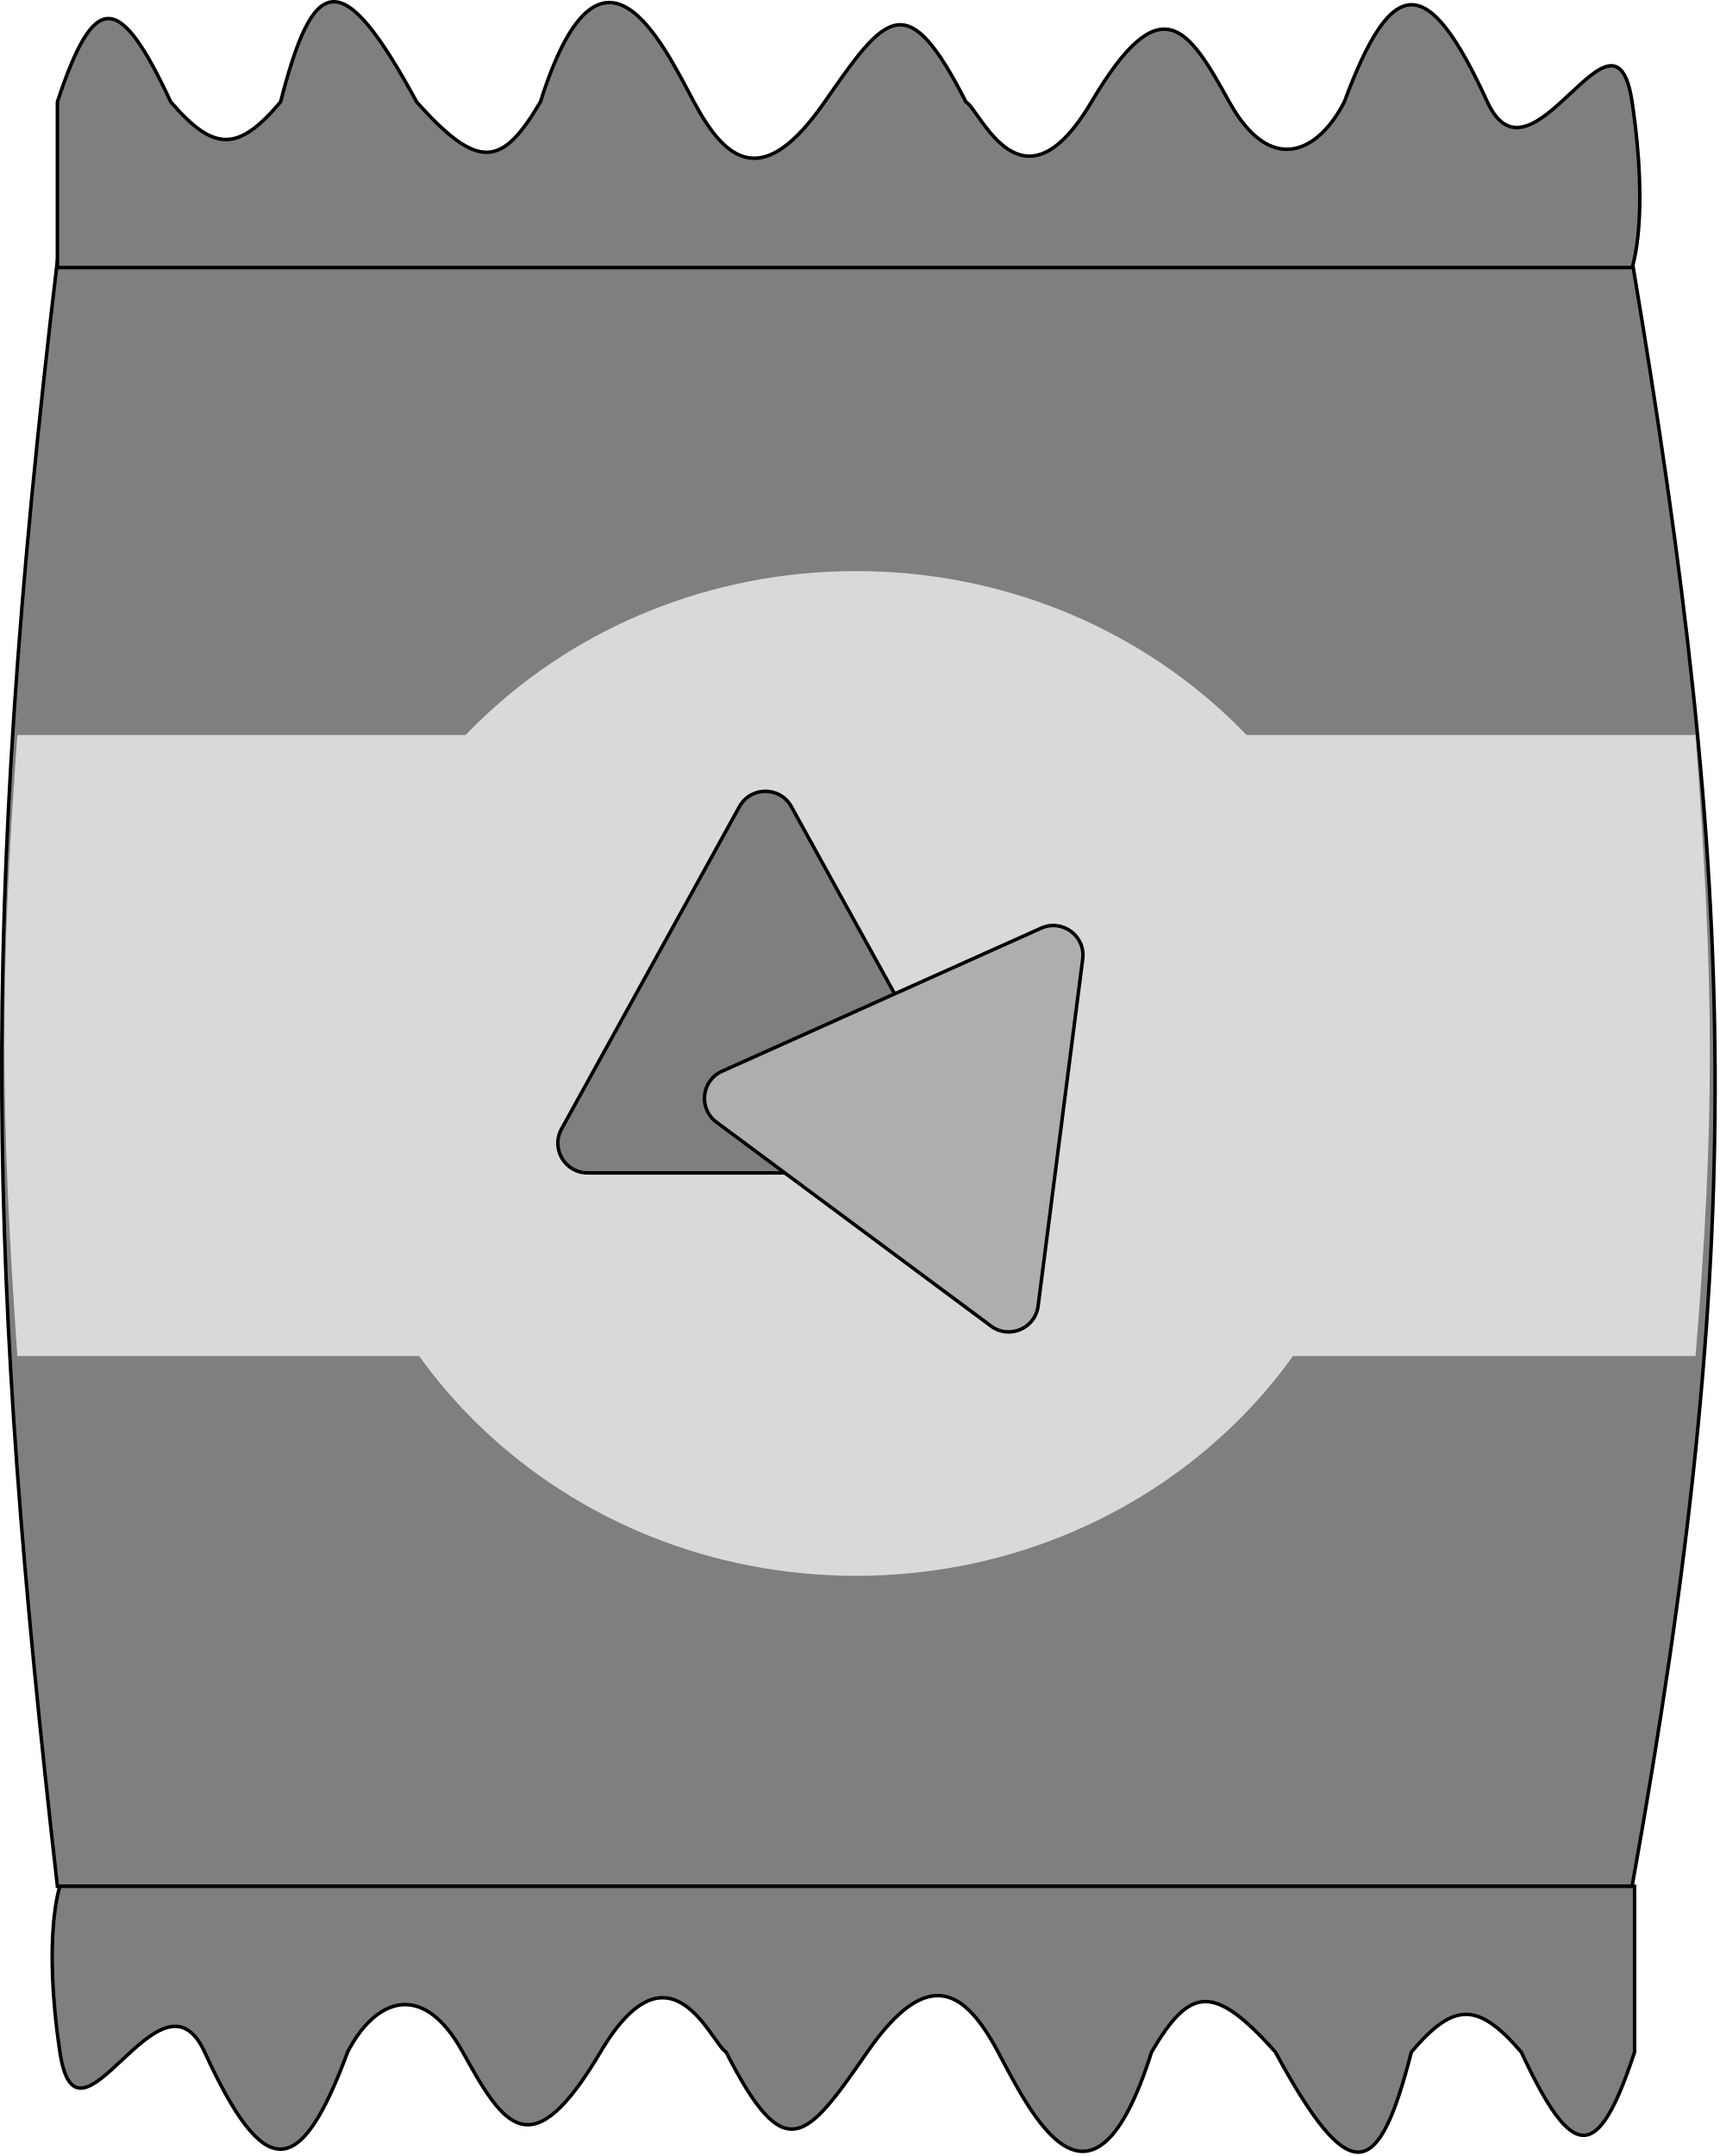
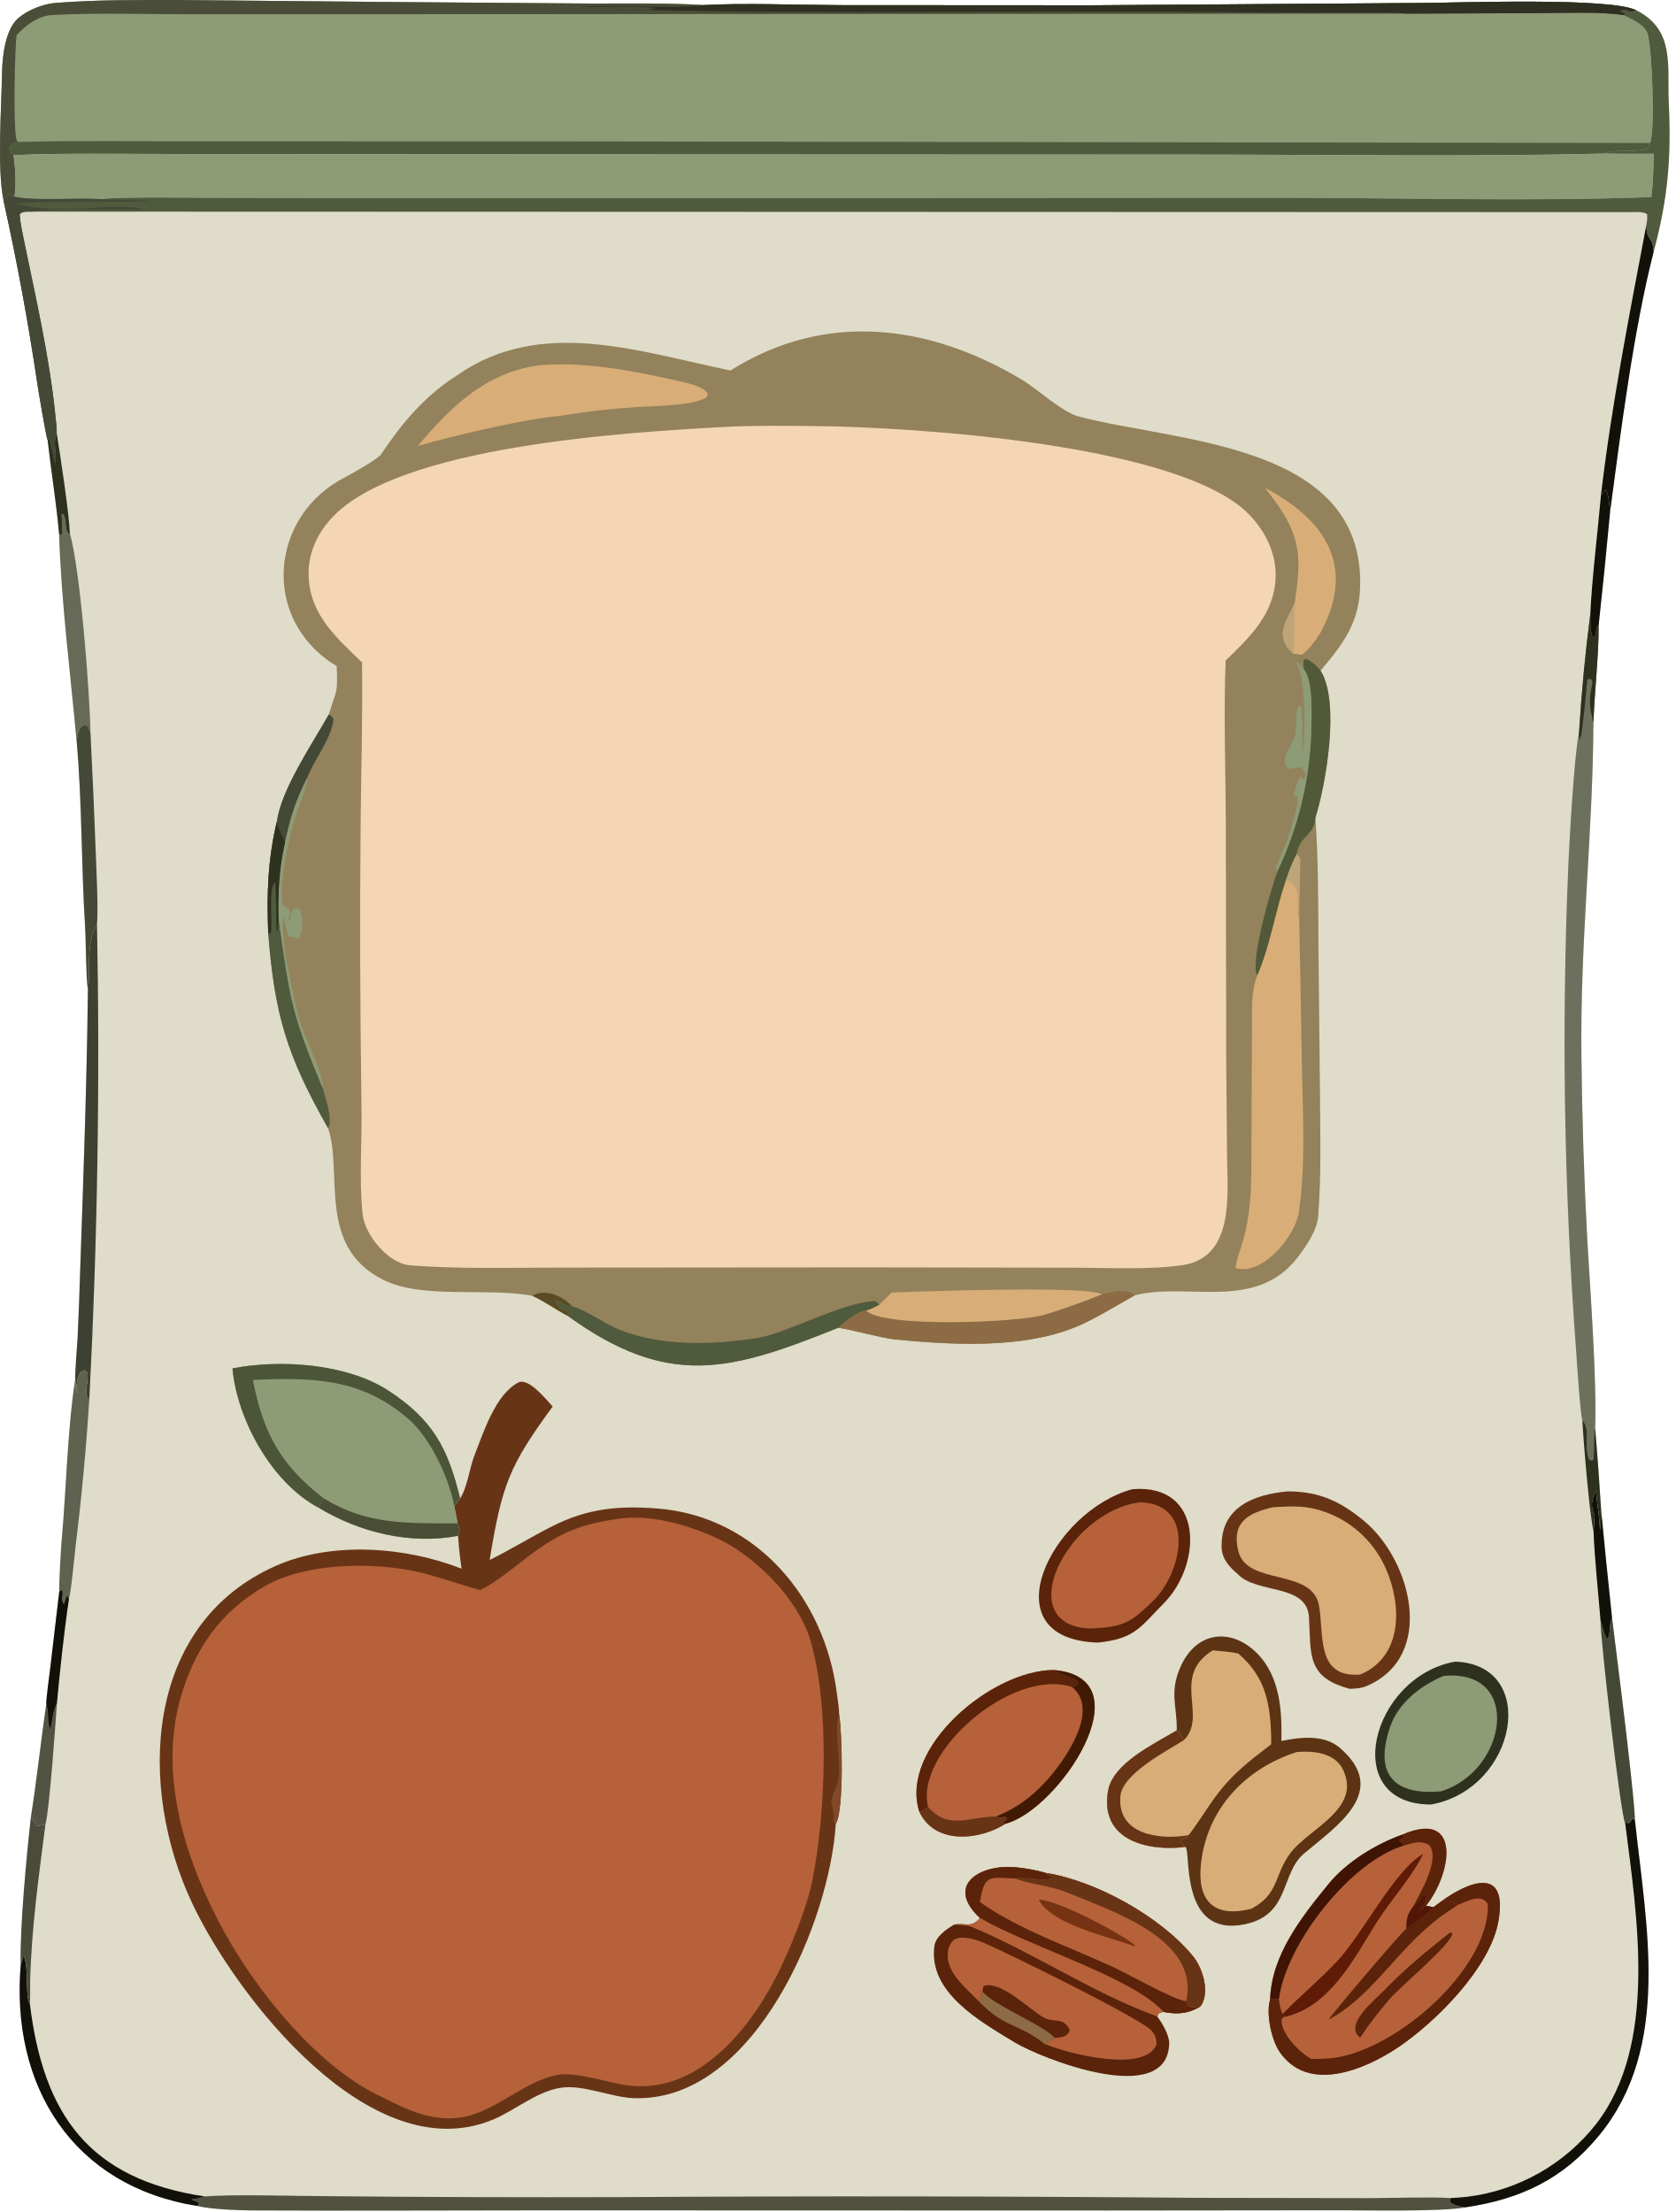
- <svg xmlns="http://www.w3.org/2000/svg" width="493" height="618" viewBox="0 0 493 618" fill="none">
-   <path d="M16.456 540.697C-3.359 366.15 -6.23 265.197 16.456 74.697H467.956C498.418 255.413 500.938 357.339 467.956 540.697H16.456Z" fill="#807F7F" stroke="black" />
-   <path d="M16.456 29.197V76.697H467.956C467.956 76.697 472.956 62.697 467.956 29.197C462.956 -4.303 439.149 56.725 426.456 29.197C409.31 -8.223 399.116 -7.617 385.456 29.197C377.806 44.079 364.119 50.301 352.456 29.197C340.793 8.093 332.944 -4.566 312.956 29.197C292.969 62.961 281.163 31.629 276.956 29.197C260.044 -3.934 254.156 3.665 236.456 29.197C218.756 54.73 208.138 46.384 198.956 29.197C189.774 12.011 172.112 -25.207 154.956 29.197C144.028 47.735 137.303 49.199 119.456 29.197C97.664 -11.007 89.767 -7.074 80.456 29.197C68.149 43.758 61.261 43.415 48.956 29.197C34.213 -2.372 27.063 -2.899 16.456 29.197Z" fill="#807F7F" stroke="black" />
-   <path d="M468.678 588.197V540.697L17.178 540.697C17.178 540.697 12.178 554.698 17.178 588.197C22.178 621.697 45.986 560.67 58.678 588.197C75.825 625.618 86.019 625.012 99.678 588.197C107.328 573.316 121.016 567.093 132.678 588.197C144.341 609.301 152.191 621.961 172.178 588.197C192.166 554.434 203.972 585.766 208.178 588.197C225.091 621.329 230.978 613.73 248.678 588.197C266.378 562.665 276.997 571.011 286.178 588.197C295.36 605.384 313.023 642.602 330.178 588.197C341.107 569.659 347.832 568.196 365.678 588.197C387.47 628.402 395.368 624.469 404.678 588.197C416.986 573.636 423.874 573.98 436.178 588.197C450.922 619.767 458.072 620.294 468.678 588.197Z" fill="#807F7F" stroke="black" />
-   <ellipse cx="245.456" cy="307.697" rx="151.5" ry="144" fill="#D9D9D9" />
-   <path d="M4.973 210.697H486.147C491.514 282.341 491.738 321.404 486.147 388.697H4.973C0.108 318.758 -0.072 279.768 4.973 210.697Z" fill="#D9D9D9" />
-   <path d="M212.015 231.21C215.248 225.355 223.665 225.355 226.898 231.21L277.899 323.589C281.026 329.254 276.929 336.197 270.458 336.197H168.454C161.983 336.197 157.886 329.254 161.014 323.589L212.015 231.21Z" fill="#807F7F" stroke="black" />
-   <path d="M298.532 266.044C304.592 263.328 311.286 268.298 310.44 274.884L297.649 374.365C296.821 380.807 289.367 383.978 284.152 380.106L205.417 321.653C200.203 317.781 201.081 309.728 207.008 307.072L298.532 266.044Z" fill="#AEAEAE" stroke="black" />
+ <svg xmlns="http://www.w3.org/2000/svg" width="184" height="243" viewBox="0 0 184 243" fill="none">
+   <path d="M0.39 22.049C-0.338 18.398 0.167 11.895 0.22 8.078C0.246 6.256 0.562 3.252 2.001 1.997C3.011 1.117 4.719 0.433 6.078 0.325C10.521 -0.03 15.132 -0.002 19.586 0.002L43.428 0.225L64.622 0.387C68.454 0.406 73.51 0.3 77.24 0.562C81.463 0.314 87.897 0.548 92.253 0.567L119.773 0.583L156.214 0.328C160.476 0.299 176.975 -0.299 179.752 1.137C184.024 3.292 183.114 7.315 183.301 11.26C183.591 17.379 183.215 21.781 181.631 27.704C179.456 36.223 178.02 47.428 176.859 56.212C176.475 60.396 176.053 64.576 175.594 68.752C175.632 71.795 175.125 76.163 175.028 79.423C174.966 91.557 173.555 103.401 173.709 115.995C173.779 122.759 173.995 129.52 174.356 136.274C174.686 141.841 175.401 151.513 175.22 156.875C175.473 159.893 175.692 162.914 175.877 165.938C176.252 169.842 176.647 173.744 177.064 177.645C177.744 183.267 178.502 188.915 179.101 194.535C179.203 195.487 179.595 199.057 179.582 199.93C180.822 211.502 183.605 224.884 175.667 234.572C171.704 239.409 166.98 241.608 160.908 242.499C158.227 242.983 149.953 242.811 146.898 242.809L121.621 242.835L60.086 242.817C49.301 242.817 38.499 242.885 27.714 242.827C26.15 242.819 23.127 242.702 21.666 242.337C8.005 240.17 1.144 229.185 2.276 215.821C2.156 211.811 2.937 203.695 3.392 199.619C4.05 195.459 4.478 191.337 5.081 187.188C5.083 186.439 5.427 184.002 5.525 183.175L6.507 174.834C6.454 174.4 6.699 170.063 6.753 169.477C7.265 163.963 7.413 156.85 8.266 151.516C8.23 150.621 8.468 148.021 8.521 147.015C8.641 144.411 8.74 141.806 8.818 139.201C9.177 128.858 9.528 119.164 9.656 108.783C9.423 107.244 9.452 103.476 9.343 101.757C8.92 95.089 9.017 87.966 8.41 81.351C7.702 73.628 6.756 66.456 6.485 58.634C6.179 55.183 5.619 51.793 5.231 48.353C5.069 48.036 4.22 42.94 4.11 42.2C3.089 35.327 1.891 28.832 0.39 22.049Z" fill="#DFDCC9" />
+   <path d="M0.39 22.049C-0.338 18.398 0.167 11.895 0.22 8.078C0.246 6.256 0.562 3.252 2.001 1.997C3.011 1.117 4.719 0.433 6.078 0.325C10.521 -0.03 15.132 -0.002 19.586 0.002L43.428 0.225L64.622 0.387C68.454 0.406 73.51 0.3 77.24 0.562C81.463 0.314 87.897 0.548 92.253 0.567L119.773 0.583L156.214 0.328C160.476 0.299 176.975 -0.299 179.752 1.137C178.599 1.567 179.051 0.89 177.942 1.209C178.238 1.369 178.315 1.381 178.63 1.474L178.297 1.659C179.198 2.09 180.639 2.681 180.974 3.712C181.48 5.271 181.841 14.849 181.222 15.71L181.074 16.305C179.534 16.808 177.076 16.349 176.282 16.867C161.477 17.237 145.729 16.977 130.875 16.979L47.794 16.945L19.307 16.915C13.504 16.91 7.261 16.798 1.493 17.032C1.647 18.146 1.845 20.554 1.567 21.606C0.942 21.424 1.179 21.616 0.527 21.726L0.39 22.049Z" fill="#8D9B76" />
+   <path d="M2.053 15.596C8.422 15.418 15.338 15.54 21.761 15.525L64.376 15.536L181.222 15.71L181.074 16.305C179.534 16.808 177.076 16.349 176.282 16.867C161.477 17.237 145.729 16.977 130.875 16.979L47.794 16.945L19.307 16.915C13.504 16.91 7.261 16.798 1.493 17.032C1.144 16.721 1.104 16.679 0.987 16.229C1.399 15.71 1.342 15.848 2.053 15.596Z" fill="#505A3D" />
+   <path d="M0.39 22.049C-0.338 18.398 0.167 11.895 0.22 8.078C0.246 6.256 0.562 3.252 2.001 1.997C3.011 1.117 4.719 0.433 6.078 0.325C10.521 -0.03 15.132 -0.002 19.586 0.002L43.428 0.225L64.622 0.387C68.454 0.406 73.51 0.3 77.24 0.562C81.463 0.314 87.897 0.548 92.253 0.567L119.773 0.583L156.214 0.328C160.476 0.299 176.975 -0.299 179.752 1.137C178.599 1.567 179.051 0.89 177.942 1.209C178.238 1.369 178.315 1.381 178.63 1.474L178.297 1.659C176.117 1.271 171.678 1.428 169.297 1.44L154.366 1.499L51.763 1.557L20.769 1.565C15.842 1.565 10.668 1.389 5.766 1.643C4.364 1.715 3.086 2.578 2.111 3.563C2.016 3.66 1.921 3.757 1.828 3.856C1.631 5.032 1.403 14.748 1.869 15.504L2.053 15.596C1.342 15.848 1.399 15.71 0.987 16.229C1.104 16.679 1.144 16.721 1.493 17.032C1.647 18.146 1.845 20.554 1.567 21.606C0.942 21.424 1.179 21.616 0.527 21.726L0.39 22.049Z" fill="#4A4E38" />
+   <path d="M77.239 0.562C81.463 0.314 87.896 0.548 92.253 0.567L119.773 0.583L156.214 0.328C160.476 0.299 176.975 -0.299 179.752 1.137C178.599 1.567 179.051 0.89 177.942 1.209C178.238 1.368 178.315 1.381 178.63 1.474L178.297 1.659C176.116 1.271 171.678 1.428 169.297 1.44L154.366 1.499C153.402 1.317 150.051 1.372 148.893 1.374C145.329 1.395 141.765 1.392 138.201 1.363C115.704 1.075 93.141 1.614 70.634 1.084C69.863 1.066 68.126 1.226 67.523 1.079C68.422 1.101 71.247 1.271 71.94 0.892C71.172 0.664 64.807 0.761 63.628 0.745C67.631 0.434 73.428 1.05 77.239 0.562Z" fill="#2F3022" />
+   <path d="M176.282 16.867C178.071 16.898 179.859 16.905 181.648 16.888C181.619 18.59 181.602 19.965 181.395 21.649C168.312 22.155 152.903 21.715 139.656 21.724L54.004 21.77L24.309 21.732C21.706 21.735 13.227 21.58 11.007 21.876C8.608 21.684 3.78 22.109 1.567 21.606C1.845 20.554 1.647 18.146 1.493 17.032C7.261 16.798 13.504 16.91 19.307 16.915L47.794 16.945L130.875 16.979C145.729 16.977 161.477 17.237 176.282 16.867Z" fill="#8D9B76" />
+   <path d="M179.752 1.137C184.024 3.292 183.114 7.315 183.301 11.26C183.591 17.379 183.215 21.781 181.631 27.704C181.597 25.908 180.844 26.595 180.845 24.691C180.935 24.177 180.951 24.048 180.923 23.528C180.456 23.208 179.66 23.307 179.04 23.304L3.585 23.248C2.885 23.277 2.554 23.148 2.162 23.535C2.219 24.435 2.384 25.195 2.564 26.075C3.917 32.681 5.469 39.276 6.119 45.998C6.164 46.463 6.258 47.069 6.222 47.526C5.781 48.863 6.237 49.608 6.084 50.934C5.936 50.422 5.508 48.389 5.378 48.181L5.231 48.353C5.069 48.036 4.22 42.94 4.11 42.2C3.089 35.327 1.891 28.832 0.39 22.049L0.527 21.726C1.179 21.616 0.942 21.424 1.567 21.606C3.78 22.109 8.608 21.684 11.007 21.876C13.227 21.58 21.706 21.735 24.309 21.732L54.004 21.77L139.656 21.724C152.903 21.715 168.312 22.155 181.395 21.649C181.602 19.965 181.619 18.59 181.648 16.888C179.859 16.905 178.071 16.898 176.282 16.867C177.076 16.349 179.534 16.808 181.074 16.305L181.222 15.71C181.841 14.849 181.48 5.271 180.974 3.712C180.639 2.681 179.198 2.09 178.297 1.659L178.63 1.474C178.315 1.381 178.238 1.368 177.942 1.209C179.051 0.89 178.599 1.567 179.752 1.137Z" fill="#505A3D" />
+   <path d="M0.39 22.049L0.527 21.726C1.179 21.616 0.942 21.424 1.567 21.606C3.78 22.109 8.608 21.684 11.007 21.876C12.869 22.03 14.771 21.884 16.5 22.125C14.607 22.224 2.273 22.063 1.745 22.365C7.002 23.794 12.093 22.083 15.928 23.007C13.979 23.038 4.861 22.888 3.585 23.248C2.885 23.277 2.554 23.148 2.162 23.535C2.219 24.435 2.384 25.195 2.564 26.075C3.917 32.681 5.469 39.276 6.119 45.998C6.164 46.463 6.258 47.069 6.222 47.526C5.781 48.863 6.237 49.608 6.084 50.934C5.936 50.422 5.508 48.389 5.378 48.181L5.231 48.353C5.069 48.036 4.22 42.94 4.11 42.2C3.089 35.327 1.891 28.832 0.39 22.049Z" fill="#444937" />
+   <path d="M22.526 241.297C25.264 241.024 32.948 241.26 36.164 241.264C46.879 241.365 57.595 241.399 68.31 241.365C89.396 241.236 110.483 241.262 131.569 241.445L150.529 241.477C152.231 241.475 157.784 241.321 159.284 241.471L159.267 241.885C159.756 242.313 160.27 242.361 160.908 242.499C158.227 242.983 149.953 242.811 146.898 242.809L121.621 242.835L60.086 242.817C49.301 242.817 38.499 242.885 27.714 242.827C26.15 242.819 23.127 242.702 21.666 242.337C21.741 242.274 21.835 242.086 21.893 241.989L21.038 241.63C21.53 241.57 22.043 241.421 22.526 241.297Z" fill="#50513E" />
+   <path d="M174.681 67.477C174.715 68.475 174.582 69.354 175.044 70.125C175.602 69.473 175.056 68.955 175.594 68.752C175.632 71.795 175.125 76.163 175.028 79.423C174.966 91.557 173.555 103.401 173.709 115.995C173.779 122.759 173.995 129.52 174.356 136.274C174.686 141.841 175.401 151.513 175.22 156.875C174.906 158.026 175.241 160.01 174.927 160.45L174.578 160.349C173.979 159.111 174.764 156.834 173.808 156.038C173.59 155.472 173.231 149.828 173.143 148.641C171.792 130.755 171.503 112.805 172.277 94.885C172.405 92.184 172.9 83.003 173.448 80.446C173.714 76.111 174.125 71.785 174.681 67.477Z" fill="#6D705D" />
+   <path d="M174.681 67.477C174.715 68.475 174.582 69.354 175.044 70.125C175.602 69.473 175.056 68.955 175.594 68.752C175.632 71.795 175.125 76.163 175.028 79.423C174.667 77.984 174.523 77.21 174.777 75.71C174.881 75.092 175.016 74.988 174.759 74.581L174.351 74.641C174.199 76.349 173.947 79.227 173.655 80.909L173.435 80.934L173.535 81.237L173.633 80.947L173.437 80.867L173.448 80.446C173.714 76.111 174.125 71.785 174.681 67.477Z" fill="#2F311F" />
+   <path d="M10.657 101.599C10.991 118.935 10.711 136.277 9.819 153.593L9.627 153.552C9.183 153.059 9.748 151.92 9.604 150.762L9.266 150.535L8.856 150.705C8.405 151.471 8.385 152.266 8.403 153.151L8.407 153.274L8.266 151.516C8.23 150.621 8.468 148.021 8.521 147.015C8.641 144.411 8.74 141.806 8.818 139.201C9.177 128.858 9.528 119.164 9.656 108.783C9.987 106.858 9.378 103.411 10.657 101.599Z" fill="#3E4031" />
+   <path d="M178.525 200.364L178.747 199.993L178.786 200.322C179.152 200.139 179.036 200.203 179.266 199.77L179.582 199.93C180.822 211.502 183.605 224.884 175.667 234.572C171.704 239.409 166.98 241.608 160.908 242.499C160.27 242.361 159.756 242.313 159.267 241.885L159.284 241.471C159.917 241.439 160.595 241.399 161.222 241.319C166.813 240.616 171.898 237.725 175.362 233.281C182.08 224.557 179.827 210.594 178.525 200.364Z" fill="#111109" />
+   <path d="M8.266 151.516L8.407 153.274L8.403 153.151C8.385 152.266 8.405 151.471 8.856 150.705L9.266 150.535L9.604 150.762C9.748 151.92 9.183 153.059 9.627 153.552L9.819 153.593C9.477 158.99 8.976 164.377 8.316 169.744C8.175 170.977 7.852 174.565 7.579 175.647L7.359 175.213C7.237 175.543 7.118 175.874 7.005 176.209C6.618 175.537 6.999 175.537 6.85 174.641L6.507 174.834C6.454 174.4 6.699 170.063 6.753 169.477C7.265 163.963 7.413 156.85 8.266 151.516Z" fill="#5E624E" />
+   <path d="M6.485 58.634L6.831 58.815C6.894 58.135 6.814 57.231 6.774 56.53L6.978 56.494C7.356 57.405 7.058 58.039 7.505 58.639L7.673 58.599C8.826 62.577 9.877 76.3 9.939 80.508L9.675 79.769L9.259 79.599C8.728 79.942 8.631 80.228 8.503 80.844C8.469 81.013 8.437 81.181 8.41 81.351C7.702 73.628 6.756 66.455 6.485 58.634Z" fill="#676A56" />
+   <path d="M2.276 215.821L2.575 214.869C3.22 215.807 2.717 219.469 3.276 220.092C4.765 232.34 9.795 239.401 22.526 241.297C22.043 241.421 21.53 241.57 21.038 241.63L21.893 241.989C21.834 242.086 21.741 242.273 21.666 242.337C8.005 240.17 1.144 229.185 2.276 215.821Z" fill="#111109" />
+   <path d="M8.41 81.351C8.437 81.181 8.469 81.013 8.503 80.844C8.631 80.228 8.728 79.942 9.259 79.599L9.675 79.769L9.939 80.508C10.168 85.044 10.367 89.581 10.537 94.12C10.605 96.062 10.795 99.715 10.657 101.599C9.378 103.411 9.987 106.858 9.656 108.783C9.423 107.244 9.452 103.476 9.343 101.757C8.92 95.089 9.017 87.966 8.41 81.351Z" fill="#444937" />
+   <path d="M180.845 24.691C180.844 26.595 181.597 25.908 181.631 27.704C179.456 36.223 178.02 47.428 176.859 56.212C176.784 55.6 176.727 54.133 176.328 53.797L175.856 54.391C177.011 44.518 178.998 34.458 180.845 24.691Z" fill="#111109" />
+   <path d="M177.064 177.645C177.744 183.267 178.502 188.915 179.101 194.535C179.203 195.487 179.595 199.057 179.582 199.93L179.266 199.77C179.036 200.203 179.152 200.139 178.786 200.322L178.747 199.993L178.525 200.364C177.985 199.266 175.778 179.926 175.809 178.047C176.053 178.653 176.22 179.82 176.6 180.081C176.942 179.169 176.719 178.9 177.015 177.822L177.064 177.645Z" fill="#444937" />
+   <path d="M2.276 215.821C2.156 211.811 2.937 203.695 3.392 199.619L4.1 200.609L4.99 200.424C4.257 206.149 3.453 211.869 3.312 217.64C3.294 218.393 3.347 219.365 3.276 220.093C2.717 219.469 3.22 215.807 2.575 214.869L2.276 215.821Z" fill="#4A4B3B" />
+   <path d="M5.081 187.188L5.123 187.361C5.437 188.694 5.058 188.726 5.524 190.102C5.682 189.379 5.894 187.638 6.245 187.192C6.094 189.347 5.452 198.704 4.99 200.424L4.1 200.609L3.392 199.619C4.05 195.459 4.478 191.337 5.081 187.188Z" fill="#525343" />
+   <path d="M175.856 54.391L176.327 53.797C176.727 54.133 176.783 55.6 176.859 56.212C176.475 60.396 176.053 64.576 175.594 68.752C175.056 68.955 175.602 69.473 175.044 70.125C174.582 69.354 174.715 68.475 174.681 67.477C174.868 63.487 175.492 58.503 175.856 54.391Z" fill="#111109" />
+   <path d="M175.038 168.19C175.103 167.74 175.127 166.917 175.154 166.432C174.691 165.626 174.795 164.563 175.336 163.823C175.348 164.813 175.706 166.538 175.748 168.098C175.845 167.358 175.855 166.683 175.877 165.938C176.252 169.842 176.647 173.744 177.064 177.645L177.015 177.822C176.719 178.9 176.942 179.169 176.6 180.081C176.22 179.82 176.053 178.653 175.809 178.047C175.555 174.938 175.155 171.267 175.038 168.19Z" fill="#111109" />
+   <path d="M6.507 174.834L6.85 174.641C6.999 175.537 6.618 175.537 7.005 176.209C7.118 175.874 7.237 175.543 7.359 175.213L7.579 175.647C7.033 179.285 6.587 183.5 6.245 187.192C5.894 187.638 5.682 189.379 5.524 190.102C5.058 188.726 5.437 188.694 5.123 187.361L5.081 187.188C5.083 186.438 5.427 184.002 5.525 183.175L6.507 174.834Z" fill="#111109" />
+   <path d="M6.222 47.526C6.59 49.84 7.608 56.443 7.673 58.599L7.505 58.639C7.058 58.039 7.356 57.405 6.978 56.494L6.774 56.53C6.814 57.231 6.895 58.134 6.831 58.815L6.485 58.634C6.179 55.183 5.619 51.793 5.231 48.353L5.378 48.181C5.508 48.389 5.936 50.422 6.084 50.934C6.237 49.608 5.781 48.863 6.222 47.526Z" fill="#2F311F" />
+   <path d="M173.808 156.038C174.764 156.834 173.979 159.111 174.578 160.349L174.927 160.45C175.241 160.01 174.906 158.026 175.22 156.875C175.473 159.893 175.692 162.914 175.877 165.938C175.855 166.683 175.845 167.358 175.748 168.098C175.706 166.538 175.348 164.813 175.336 163.823C174.795 164.563 174.691 165.627 175.154 166.432C175.127 166.917 175.103 167.74 175.038 168.19C174.598 166.52 173.905 158.015 173.808 156.038Z" fill="#2F311F" />
+   <path d="M80.234 40.703C90.635 34.136 102.131 35.591 112.354 41.784C114.098 42.84 116.636 45.274 118.57 45.78C128.957 48.495 148.549 48.654 149.378 62.989C149.66 67.741 148.031 70.186 145.051 73.674C147.227 77.1 145.628 86.207 144.484 89.839C144.833 94.581 144.785 99.172 144.823 103.923L144.982 119.25C145.006 124.032 145.166 128.93 144.787 133.687C144.667 135.177 143.388 137.051 142.473 138.217C137.854 144.106 130.371 140.805 124.633 142.307C122.575 143.441 120.151 144.997 117.984 145.852C112.061 148.19 104.593 147.741 98.328 147.151C96.918 147.018 92.866 145.895 92.042 145.875C80.238 150.624 73.433 152.587 62.308 144.518C61.9 144.379 59.649 142.855 58.471 142.351C53.49 141.409 46.442 142.761 42.105 140.601C34.774 136.951 37.693 128.863 36.044 123.953C31.52 115.969 30.157 111.519 29.459 102.449C29.299 98.114 29.414 94.425 30.424 90.197C30.897 86.715 34.35 81.624 36.124 78.477C36.911 75.762 37.131 76.452 36.982 73.172C28.626 68.165 29.511 56.647 37.996 52.378C38.707 52.02 41.536 50.392 41.848 49.925C44.153 46.475 46.666 43.481 50.216 41.224C59.433 34.787 70.216 38.64 80.234 40.703Z" fill="#93825B" />
+   <path d="M141.27 96.613C143.213 97.29 142.366 99.154 142.714 100.902L143.018 117.631C143.13 122.735 143.415 128.167 142.661 133.216C142.278 135.782 138.65 140.229 135.701 139.3C135.806 138.441 136.316 137.073 136.574 136.163C137.601 132.538 137.429 128.868 137.463 125.139L137.526 111.937C137.522 110.154 137.478 108.828 138.106 107.142C139.626 103.53 140.037 100.176 141.27 96.613Z" fill="#D8AD77" />
+   <path d="M121.033 142.188C122.106 141.961 123.751 141.454 124.633 142.307C122.575 143.441 120.151 144.997 117.984 145.852C112.061 148.189 104.593 147.741 98.328 147.151C96.918 147.018 92.866 145.895 92.042 145.875C92.817 145.218 94.126 144.031 95.135 143.959C97.004 145.896 111.888 145.303 114.801 144.411C116.642 143.847 119.187 142.953 121.033 142.188Z" fill="#8D6B44" />
+   <path d="M97.945 141.992C101.049 141.867 119.576 141.208 121.033 142.188C119.187 142.953 116.642 143.847 114.801 144.411C111.888 145.303 97.004 145.896 95.135 143.959C95.66 143.824 96.091 143.575 96.577 143.331L97.945 141.992Z" fill="#D8AD77" />
+   <path d="M62.308 144.517L62.487 144.305C61.895 143.347 61.877 144.537 60.986 142.926C61.518 142.809 61.991 143.572 62.867 143.51C64.492 143.967 66.314 145.386 67.986 146.057C72.734 147.964 78.395 147.751 83.366 146.959C86.851 146.269 92.097 143.26 95.944 142.928C96.255 142.901 96.392 143.128 96.577 143.331C96.091 143.575 95.66 143.824 95.135 143.959C94.126 144.031 92.817 145.218 92.042 145.875C80.238 150.624 73.433 152.587 62.308 144.517Z" fill="#505A3D" />
+   <path d="M143.214 73.535L143.161 72.559L143.42 72.378C143.975 72.564 144.712 73.2 145.051 73.674C147.227 77.1 145.628 86.207 144.484 89.839C144.413 91.79 142.827 91.684 142.44 93.801C141.891 94.904 141.67 95.457 141.27 96.613C140.037 100.176 139.626 103.53 138.106 107.142C137.219 105.82 139.681 97.378 140.344 95.654C142.607 90.881 143.862 85.693 144.033 80.414C144.071 78.85 144.25 74.622 143.214 73.535Z" fill="#515938" />
+   <path d="M30.424 90.197C30.66 91.282 31.14 91.84 31.316 92.552C30.674 95.528 30.546 97.921 30.61 100.975C31.903 109.956 31.895 110.917 35.442 119.533C35.766 120.69 36.582 122.916 36.044 123.953C31.52 115.969 30.157 111.519 29.459 102.449C29.299 98.114 29.414 94.425 30.424 90.197Z" fill="#505A3D" />
+   <path d="M30.424 90.197C30.66 91.282 31.14 91.84 31.316 92.552C30.674 95.528 30.546 97.921 30.61 100.975L30.496 102.286L30.38 102.272C30.359 101.616 30.358 97.21 30.191 96.921C29.449 97.769 29.979 101.047 29.74 102.596C29.641 102.552 29.526 102.517 29.459 102.449C29.299 98.114 29.414 94.425 30.424 90.197Z" fill="#2F311F" />
+   <path d="M143.052 82.713C143.426 81.078 143.413 74.281 142.486 73.056L142.377 72.915L142.462 72.719L143.213 73.535C144.25 74.622 144.071 78.85 144.033 80.414C143.862 85.693 142.607 90.881 140.344 95.654L140.174 95.635L140.12 95.202C140.86 94.017 142.796 88.681 142.495 87.438L142.139 87.518C141.994 87.152 142.583 85.845 142.765 85.346C142.941 85.534 142.986 85.498 143.266 85.584C143.509 85.019 143.342 84.691 142.948 84.303C142.405 84.329 142.158 84.372 141.625 84.48C140.467 83.638 141.614 82.24 142.082 81.302C142.607 80.251 142.095 78.275 142.72 77.494L142.924 77.662C143.144 79.041 143.062 81.25 143.052 82.713Z" fill="#8D9B76" />
+   <path d="M36.124 78.477C36.401 78.705 36.639 78.794 36.615 79.086C36.458 81.053 34.349 83.733 33.724 85.486C32.463 88.026 31.904 89.757 31.316 92.552C31.14 91.84 30.66 91.282 30.424 90.197C30.897 86.715 34.35 81.624 36.124 78.477Z" fill="#444937" />
+   <path d="M33.724 85.486C33.776 86.432 32.952 88.201 32.61 89.223C31.826 91.56 30.575 97.061 31.103 99.479L31.764 99.833C32.096 100.983 31.43 100.447 31.886 101.291C31.949 100.325 31.785 100.412 32.31 99.832L32.799 99.763C33.38 100.531 33.372 102.476 32.736 103.166C32.483 103.047 32.285 102.94 32.013 102.869L31.768 102.971C31.412 102.257 31.287 101.403 31.13 100.615C30.831 103.799 32.114 108.576 32.793 111.706C33.16 113.398 35.754 118.332 35.442 119.533C31.895 110.917 31.903 109.956 30.61 100.975C30.546 97.921 30.674 95.528 31.316 92.552C31.904 89.757 32.463 88.026 33.724 85.486Z" fill="#8D9B76" />
+   <path d="M142.44 93.801C142.919 94.282 142.839 94.337 142.825 95.201C142.796 97.104 142.718 98.996 142.714 100.902C142.366 99.154 143.213 97.29 141.27 96.613C141.67 95.457 141.891 94.904 142.44 93.801Z" fill="#BEA479" />
+   <path d="M58.471 142.351C59.901 141.473 61.829 142.42 62.867 143.51C61.991 143.572 61.518 142.809 60.986 142.926C61.877 144.537 61.895 143.347 62.487 144.305L62.308 144.518C61.9 144.379 59.649 142.855 58.471 142.351Z" fill="#594C24" />
+   <path d="M79.713 46.895C83.01 46.727 86.342 46.772 89.644 46.807C100.576 46.922 129.735 48.819 137.218 56.532C139.001 58.371 140.192 60.782 140.118 63.385C140.005 67.414 137.312 69.969 134.63 72.558C134.399 77.961 134.62 84.782 134.647 90.296L134.688 116.323L134.784 127.083C134.817 131.119 135.649 138.119 129.901 138.981C126.307 139.52 121.785 139.263 118.087 139.265L94.843 139.228L61.49 139.254C56.039 139.255 50.481 139.426 45.059 139.002C42.636 138.813 40.074 135.659 39.834 133.406C39.413 129.447 39.79 125.321 39.703 121.31C39.55 110.912 39.52 100.512 39.614 90.114C39.673 84.206 39.845 78.709 39.765 72.761C37.021 70.127 34.146 67.62 33.911 63.524C33.769 61.034 34.697 58.84 36.341 57.004C43.574 48.924 69.229 47.466 79.713 46.895Z" fill="#F4D6B4" />
+   <path d="M59.34 40.107C64.689 39.722 69.81 40.797 75.005 41.964C75.859 42.156 77.3 42.508 77.761 43.261L77.61 43.654C76.182 44.585 71.82 44.593 69.979 44.717C67.198 44.889 64.428 45.206 61.68 45.666C57.587 46.011 49.918 47.843 45.897 48.988C49.623 44.557 53.408 40.895 59.34 40.107Z" fill="#D8AD77" />
+   <path d="M138.959 53.595C145.214 56.921 149.052 61.861 145.163 69.289C144.812 69.96 143.631 71.627 142.953 71.938L142.025 71.798C139.988 69.868 141.158 68.507 142.209 66.272C142.952 61.265 142.96 58.975 139.88 54.823L138.959 53.595Z" fill="#D8AD77" />
+   <path d="M142.209 66.272C142.106 67.475 142.214 71.082 142.025 71.798C139.988 69.868 141.158 68.507 142.209 66.272Z" fill="#BEA479" />
+   <path d="M50.542 164.613C51.319 163.447 51.574 161.29 52.1 159.929C53.066 157.436 54.444 153.118 56.959 151.869C58.072 151.316 60.047 153.803 60.708 154.514C55.903 161.062 55.133 163.147 53.785 171.374C56.122 170.213 58.338 168.843 60.665 167.663C64.529 165.703 67.974 165.389 72.184 165.715C83.097 166.56 90.631 175.611 91.933 186.092C92.016 186.755 92.179 187.638 92.169 188.301C92.512 190.244 92.718 198.967 91.805 200.344C91.167 210.962 83.015 230.645 69.931 230.5C67.222 230.514 64.017 228.872 61.369 229.39C58.727 229.906 56.464 231.914 54.035 232.898C40.569 238.361 25.883 219.164 21.136 209.135C15.07 196.324 15.805 178.442 30.283 172.024C36.403 169.311 44.498 169.889 50.698 172.328C50.515 171.033 50.401 170.026 50.321 168.721C50.527 167.852 50.541 168.212 50.267 167.359L49.884 165.407C50.16 165.15 50.316 164.915 50.542 164.613Z" fill="#683416" />
+   <path d="M92.169 188.301C92.512 190.244 92.718 198.967 91.805 200.344L91.524 200.081C91.782 199.262 91.246 198.222 91.318 197.868C91.598 196.463 92.08 196.364 92.161 194.73C92.248 192.965 91.619 189.789 92.169 188.301Z" fill="#814929" />
+   <path d="M68.164 166.822C71.596 166.343 75.823 167.595 78.887 169.047C83.001 170.998 87.696 175.683 89.016 180.195C91.157 187.512 90.701 198.969 89.252 206.502C88.667 209.542 86.69 214.343 85.374 216.943C82.191 223.228 76.26 230.456 68.35 229C66.363 228.635 63.17 227.629 61.356 227.926C58.06 228.468 55.156 231.265 51.948 232.299C48.386 233.446 45.145 232.026 42.023 230.402C35.041 227.229 28.302 218.885 24.667 212.291C20.439 204.617 17.337 195.154 19.862 186.427C21.398 181.115 24.201 177.091 29.023 174.284C33.535 171.659 40.844 171.575 45.789 172.658C47.917 173.123 50.547 174.073 52.742 174.685C54.015 174.071 55.561 172.913 56.669 172.033C60.744 168.795 63.002 167.494 68.164 166.822Z" fill="#B66139" />
+   <path d="M129.255 190.1C129.313 187.425 128.419 185.968 129.658 183.139C131.383 179.197 135.255 178.717 138.18 181.721C140.584 184.263 140.83 187.867 140.751 191.25C142.956 190.809 145.451 190.552 147.156 191.995C152.731 196.78 146.799 200.609 143.236 203.623C140.641 205.818 141.72 210.333 136.781 211.383C129.417 212.95 130.887 203.137 130.197 202.894C126.179 203.402 120.779 202.242 121.709 196.758C122.223 193.72 126.66 191.642 129.255 190.1Z" fill="#5C3414" />
+   <path d="M133.221 181.301C134.056 181.382 135.208 181.462 136.003 181.635C138.545 183.839 139.339 186.162 139.572 189.471C139.623 190.184 139.644 190.897 139.633 191.612C137.036 193.622 135.286 194.917 133.315 197.641C132.623 198.597 131.187 200.874 130.539 201.609L130.538 201.81L129.813 202.091L129.732 202.366L130.197 202.894C126.179 203.402 120.779 202.242 121.709 196.758C122.223 193.72 126.66 191.642 129.255 190.1C129.708 190.538 129.748 190.612 130.004 191.19C132.748 188.582 128.543 184.151 133.221 181.301Z" fill="#D8AD77" />
+   <path d="M129.255 190.1C129.708 190.538 129.748 190.612 130.004 191.19C128.108 192.385 123.275 194.86 123.066 197.332C122.709 201.529 127.298 202.159 130.539 201.609L130.538 201.81L129.813 202.091L129.732 202.366L130.197 202.894C126.179 203.402 120.779 202.243 121.709 196.758C122.223 193.72 126.66 191.642 129.255 190.1Z" fill="#683416" />
+   <path d="M142.448 192.467C144.238 192.315 146.607 192.535 147.514 194.395C149.614 198.706 143.76 200.882 141.748 203.565C139.928 205.992 140.531 208.052 137.462 209.687C133.305 210.741 131.491 208.791 131.914 204.785C132.56 198.675 136.85 194.252 142.448 192.467Z" fill="#D8AD77" />
+   <path d="M107.642 210.705C103.822 207.143 107.542 204.818 111.445 205.121C112.391 205.195 113.908 205.448 114.801 205.741C120.288 206.576 127.51 210.548 131.067 214.937C132.124 216.242 132.943 218.951 131.854 220.419C130.537 221.222 129.31 221.318 127.803 221.021C127.193 221.19 127.365 221.045 127.098 221.511C127.684 222.248 128.45 223.629 128.428 224.487C128.242 231.637 114.346 226.135 111.426 224.356C107.644 222.051 101.925 218.867 102.64 213.763C102.785 212.723 103.985 211.917 104.791 211.432C106.094 211.185 106.695 211.859 107.642 210.705Z" fill="#5A230A" />
+   <path d="M107.642 210.705C103.822 207.143 107.542 204.818 111.445 205.121C112.391 205.195 113.908 205.448 114.801 205.741C120.288 206.576 127.51 210.548 131.067 214.937C132.124 216.242 132.943 218.951 131.854 220.419C130.537 221.222 129.31 221.318 127.803 221.021C124.444 217.24 113.086 213.873 107.642 210.705Z" fill="#B66139" />
+   <path d="M107.642 210.705C103.822 207.143 107.542 204.818 111.445 205.121C112.391 205.195 113.908 205.448 114.801 205.741L115.634 206.289C114.883 206.761 113.001 206.177 111.463 206.358C108.617 206.251 108.12 205.91 107.638 208.954C112.032 212.064 117.664 213.925 122.551 216.23C124.146 216.983 129.042 219.754 130.285 219.84L130.507 220.399C131.055 220.573 131.288 220.495 131.854 220.419C130.537 221.222 129.31 221.318 127.803 221.021C124.444 217.24 113.086 213.873 107.642 210.705Z" fill="#5A230A" />
+   <path d="M114.801 205.741C120.288 206.576 127.51 210.548 131.067 214.937C132.124 216.242 132.943 218.951 131.854 220.419C131.287 220.495 131.055 220.573 130.507 220.399L130.285 219.839C131.882 213.02 122.004 209.896 117.204 207.896C115.474 207.177 113.22 207.022 111.463 206.358C113.001 206.177 114.883 206.761 115.634 206.289L114.801 205.741Z" fill="#683416" />
+   <path d="M114.089 208.705C115.904 208.586 123.283 212.458 124.764 213.777C124.666 213.771 124.459 213.761 124.369 213.728C121.569 212.674 115.651 211.47 114.089 208.705Z" fill="#773113" />
+   <path d="M107.642 210.705C113.086 213.873 124.444 217.24 127.803 221.021C127.193 221.19 127.365 221.045 127.098 221.511C120.226 219.051 113.437 214.463 106.69 211.662C106.285 211.494 105.26 211.452 104.791 211.432C106.094 211.185 106.695 211.859 107.642 210.705Z" fill="#B66139" />
+   <path d="M107.601 219.939C106.291 218.555 104.058 216.853 104.094 214.783C104.105 214.172 104.263 213.58 104.724 213.156C105.028 212.877 105.6 212.839 105.996 212.873C106.735 212.937 107.401 213.148 108.081 213.433C110.363 214.389 125.463 221.824 126.507 223.093C126.903 223.573 127.054 223.999 127.025 224.623C125.731 227.776 117.261 225.595 114.887 224.583C114.629 224.463 114.783 224.555 114.606 224.42C111.69 222.186 110.495 222.842 107.601 219.939Z" fill="#B66139" />
+   <path d="M107.902 218.744L108.039 218.176C109.898 217.499 113.126 220.804 114.643 221.638C115.828 222.29 116.772 221.493 117.509 223.013C117.223 223.82 116.637 223.786 115.841 223.886C115.524 224.071 115.055 224.284 114.887 224.583C114.629 224.463 114.783 224.555 114.606 224.42C111.69 222.186 110.495 222.842 107.601 219.939C107.733 219.662 107.834 219.069 107.902 218.744Z" fill="#5A230A" />
+   <path d="M107.902 218.744C108.891 220.176 114.842 222.555 115.841 223.886C115.524 224.071 115.055 224.284 114.887 224.583C114.629 224.463 114.783 224.555 114.606 224.42C111.69 222.186 110.495 222.842 107.601 219.939C107.733 219.662 107.834 219.069 107.902 218.744Z" fill="#8D6B44" />
+   <path d="M154.094 201.517C160.535 198.76 159.506 205.781 156.629 209.371L157.446 209.51L158.334 208.857C161.364 206.655 165.703 204.948 164.578 211.128C163.653 216.21 157.643 222.192 153.541 224.936C149.852 227.408 143.605 230.002 140.512 225.342C139.655 224.051 139.039 221.186 139.511 219.666C139.662 214.759 142.96 210.606 145.936 206.958C147.916 204.532 151.174 202.549 154.094 201.517Z" fill="#B66139" />
+   <path d="M158.334 208.857C161.364 206.655 165.703 204.948 164.578 211.128C163.653 216.21 157.643 222.192 153.541 224.936C149.852 227.408 143.605 230.002 140.512 225.342C139.655 224.051 139.039 221.186 139.511 219.666C139.718 219.646 139.902 219.59 140.098 219.521L140.479 219.658C140.574 220.238 140.604 220.736 140.895 221.24L141 221.597L140.788 221.8C140.585 223.314 142.762 225.509 144.035 226.185C144.538 226.189 145.041 226.179 145.544 226.159C152.725 225.914 163.696 216.385 163.424 209.187C162.752 207.95 161.189 208.849 160.133 209.263C159.475 208.831 159.124 208.877 158.334 208.857Z" fill="#5A230A" />
+   <path d="M139.511 219.666C139.662 214.759 142.96 210.606 145.936 206.958C147.916 204.532 151.174 202.549 154.094 201.517L154.182 201.85L153.695 202.135L153.837 202.376L153.965 202.171L154.021 202.549L154.351 202.697C148.327 204.41 141.206 213.63 140.479 219.658L140.098 219.521C139.902 219.59 139.718 219.646 139.511 219.666Z" fill="#401405" />
+   <path d="M140.895 221.24C142.753 219.312 144.798 217.642 146.769 215.564C149.741 212.433 153.133 205.464 156.338 203.647C154.973 206.386 152.714 208.773 151.119 211.333C148.694 215.224 146.005 220.551 141 221.597L140.895 221.24Z" fill="#601B06" />
+   <path d="M154.094 201.517C160.535 198.76 159.506 205.781 156.629 209.371L157.446 209.51C156.559 210.44 155.625 211.227 154.49 211.847C154.491 210.693 154.596 210.353 155.239 209.42C156.003 207.948 158.263 204.191 156.975 202.677C156.04 202.159 155.353 202.428 154.351 202.697L154.021 202.549L153.965 202.171L153.837 202.376L153.695 202.135L154.182 201.85L154.094 201.517Z" fill="#5A230A" />
+   <path d="M155.239 209.42C155.851 209 156.008 208.743 156.397 208.115L156.648 208.368C156.619 208.932 156.119 209.44 155.751 209.926C156.156 209.863 156.305 209.659 156.629 209.371L157.446 209.51C156.559 210.44 155.625 211.227 154.49 211.847C154.491 210.693 154.596 210.353 155.239 209.42Z" fill="#521608" />
+   <path d="M158.334 208.857C159.124 208.877 159.475 208.831 160.133 209.263C158.313 210.45 157.44 211.092 155.87 212.578C152.697 215.58 149.824 219.854 145.95 221.854C146.323 221.216 153.743 212.486 154.489 211.847C155.625 211.227 156.559 210.44 157.446 209.51L158.334 208.857Z" fill="#5A230A" />
+   <path d="M159.279 212.297L159.537 212.389C159.453 213.58 153.801 218.236 152.652 219.595C151.397 221.077 150.511 222.184 149.397 223.846C147.546 222.441 151.031 219.702 152.058 218.634C154.287 216.317 156.756 214.287 159.279 212.297Z" fill="#5A230A" />
+   <path d="M25.536 150.33C30.737 149.293 38.078 149.795 42.621 152.74C47.54 155.931 49.217 159.109 50.542 164.613C50.316 164.915 50.159 165.15 49.884 165.407L50.266 167.359C50.541 168.212 50.527 167.852 50.321 168.721C45.081 169.703 39.559 168.378 35.01 165.638C29.884 162.931 26.045 155.987 25.536 150.33Z" fill="#8D9B76" />
+   <path d="M25.536 150.33C30.737 149.293 38.078 149.795 42.621 152.74C47.54 155.931 49.217 159.109 50.542 164.613C50.316 164.915 50.159 165.15 49.884 165.407C49.323 162.363 47.288 157.997 44.898 155.912C39.678 151.357 34.205 151.302 27.782 151.595C28.906 157.386 30.775 160.891 35.536 164.594L35.01 165.638C29.884 162.931 26.045 155.987 25.536 150.33Z" fill="#4D5539" />
+   <path d="M35.536 164.594C40.372 167.553 44.688 167.322 50.267 167.359C50.541 168.212 50.527 167.852 50.321 168.721C45.082 169.703 39.559 168.378 35.011 165.638L35.536 164.594Z" fill="#4A4E34" />
+   <path d="M141.467 163.834C144.937 163.846 147.262 164.947 149.85 167.099C155.032 171.41 157.786 181.964 150.081 185.235C149.509 185.476 148.89 185.504 148.275 185.528C143.493 184.273 144.012 181.747 143.782 177.673C143.57 173.908 138.014 175.153 135.933 172.9C135.113 172.223 134.244 171.274 134.193 170.103C133.996 165.602 137.691 164.167 141.467 163.834Z" fill="#683416" />
+   <path d="M139.836 165.574C142.086 165.45 143.551 165.353 145.724 166.155C148.619 167.245 150.955 169.453 152.207 172.281C153.997 176.274 154.134 181.98 149.407 183.958C144.478 184.369 145.459 179.416 144.874 176.34C144.093 172.23 136.942 174.246 136.015 170.378C135.239 167.143 137.182 166.207 139.836 165.574Z" fill="#D8AD77" />
+   <path d="M100.972 199.007C98.764 192.005 108.928 183.446 115.777 183.46C126.016 184.347 116.248 198.854 110.46 200.344C107.641 202.165 102.673 202.711 100.972 199.007Z" fill="#B66139" />
+   <path d="M100.972 199.007C98.764 192.005 108.928 183.446 115.777 183.46C116.608 184.096 117.921 184.201 118.419 184.827C118.163 185.251 118.29 185.112 117.764 185.327C111.177 183.171 100.412 192.515 101.948 198.505C101.663 198.686 101.291 198.975 100.972 199.007Z" fill="#5A230A" />
+   <path d="M115.777 183.46C126.016 184.347 116.248 198.854 110.46 200.344C110.192 200.276 110.297 200.348 110.14 200.115C110.42 200.045 110.415 200.015 110.637 199.824C110.099 199.214 110.436 199.956 109.38 199.557C111.841 198.593 113.775 197.061 115.46 195.035C117.289 192.837 120.727 187.769 117.764 185.327C118.29 185.112 118.163 185.251 118.419 184.827C117.921 184.201 116.608 184.096 115.777 183.46Z" fill="#411A04" />
+   <path d="M101.948 198.505C104.209 201.097 106.567 199.539 109.38 199.557C110.436 199.956 110.099 199.214 110.638 199.824C110.415 200.015 110.42 200.045 110.14 200.115C110.297 200.348 110.192 200.276 110.46 200.344C107.641 202.165 102.673 202.711 100.972 199.007C101.291 198.975 101.663 198.686 101.948 198.505Z" fill="#683416" />
+   <path d="M124.404 163.594C132.263 162.967 132.061 171.876 127.827 176.141C125.216 178.773 124.676 180.022 120.594 180.448C108.452 180.06 115.511 165.957 124.404 163.594Z" fill="#5A230A" />
+   <path d="M125.282 165.03C131.427 165.268 129.806 172.741 126.745 175.782C124.19 178.32 123.355 178.715 119.88 178.902C110.89 178.719 117.177 165.972 125.282 165.03Z" fill="#B66139" />
+   <path d="M159.846 182.54C169.062 182.849 166.732 196.461 157.214 198.234C147.028 198.272 150.587 184.169 159.846 182.54Z" fill="#2F311F" />
+   <path d="M158.58 184.106C167.281 183.305 165.568 194.571 158.271 196.79C153.291 197.236 150.84 195.063 152.708 189.668C153.603 187.082 156.056 185.142 158.58 184.106Z" fill="#8D9B76" />
</svg>
